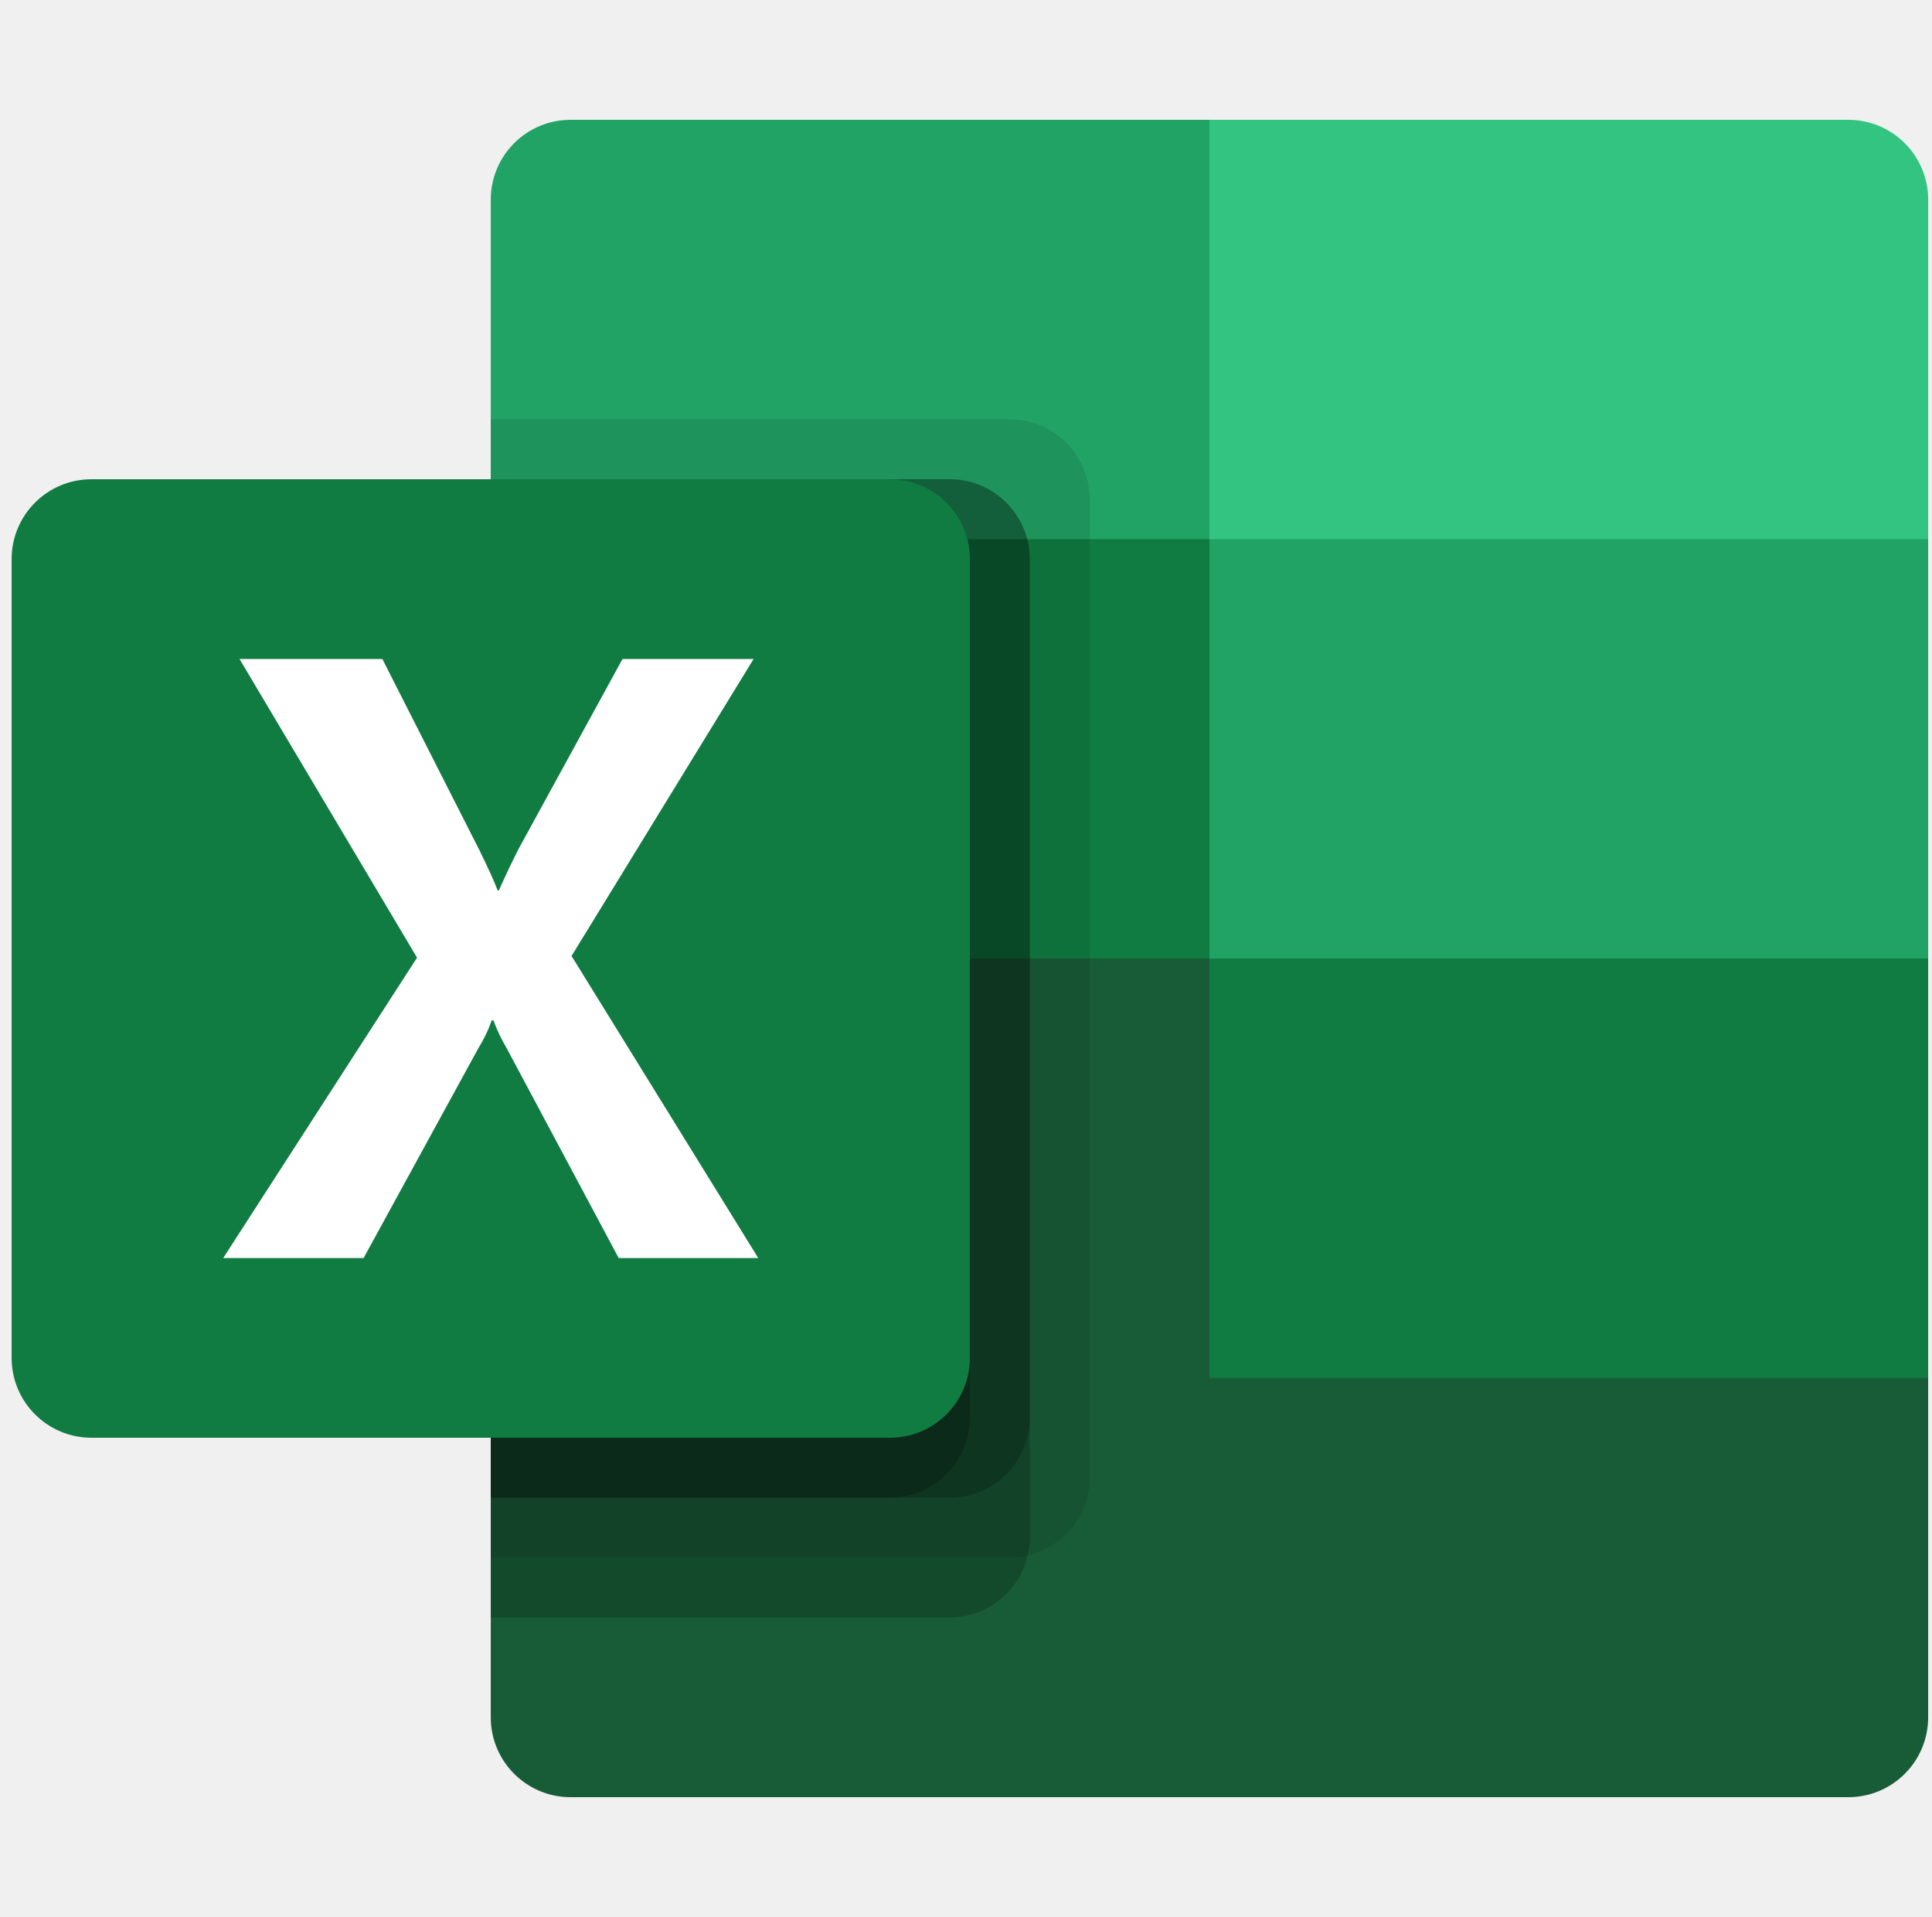
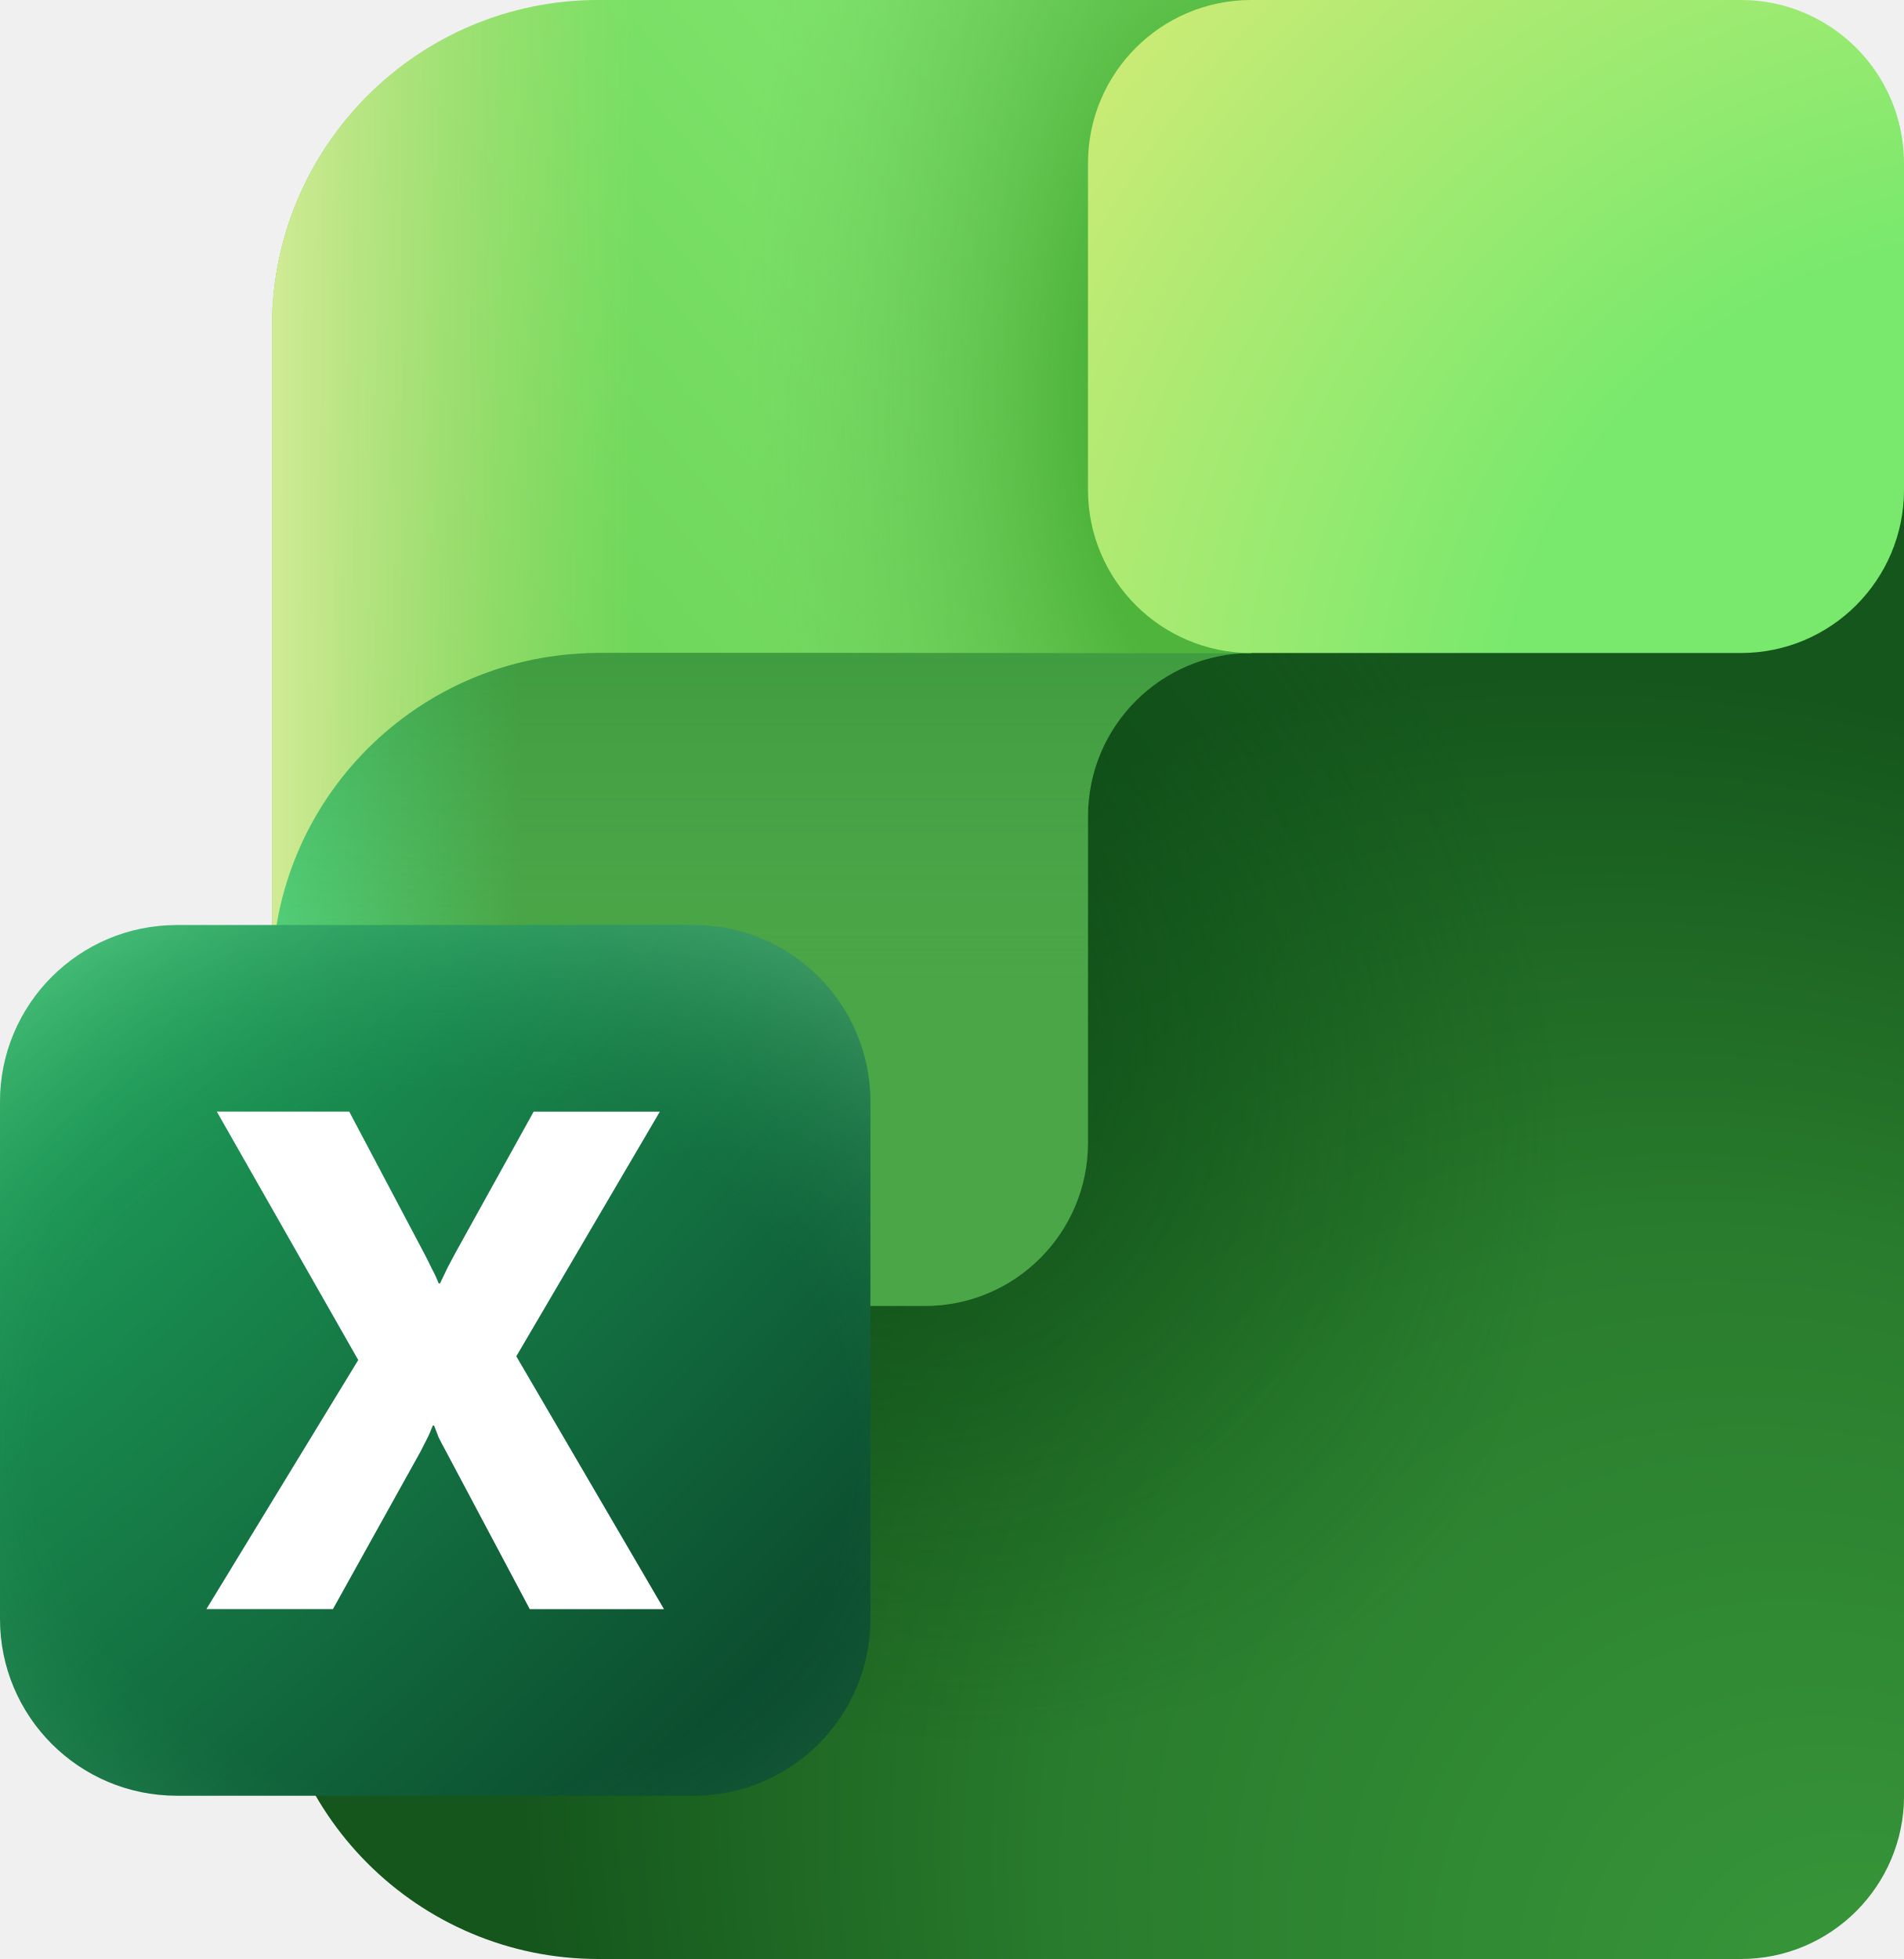
- <svg xmlns="http://www.w3.org/2000/svg" viewBox="-0.13 0 32.13 32" width="2500" height="2480">
-   <g data-name="STYLE = COLOR">
-     <path d="M20 2H9.333A1.333 1.333 0 0 0 8 3.333V9l12 7 6 2.532L32 16V9z" fill="#21a366" />
-     <path fill="#107c41" d="M8 9h12v7H8z" />
-     <path d="M30.667 2H20v7h12V3.333A1.333 1.333 0 0 0 30.667 2z" fill="#33c481" />
-     <path d="M20 16H8v12.667A1.333 1.333 0 0 0 9.333 30h21.334A1.333 1.333 0 0 0 32 28.667V23z" fill="#185c37" />
-     <path fill="#107c41" d="M20 16h12v7H20z" />
-     <path d="M16.667 7H8v19h8.667A1.337 1.337 0 0 0 18 24.667V8.333A1.337 1.337 0 0 0 16.667 7z" opacity=".1" />
-     <path d="M15.667 8H8v19h7.667A1.337 1.337 0 0 0 17 25.667V9.333A1.337 1.337 0 0 0 15.667 8z" opacity=".2" />
-     <path d="M15.667 8H8v17h7.667A1.337 1.337 0 0 0 17 23.667V9.333A1.337 1.337 0 0 0 15.667 8z" opacity=".2" />
-     <path d="M14.667 8H8v17h6.667A1.337 1.337 0 0 0 16 23.667V9.333A1.337 1.337 0 0 0 14.667 8z" opacity=".2" />
-     <path data-name="Back Plate" d="M1.333 8h13.334A1.333 1.333 0 0 1 16 9.333v13.334A1.333 1.333 0 0 1 14.667 24H1.333A1.333 1.333 0 0 1 0 22.667V9.333A1.333 1.333 0 0 1 1.333 8z" fill="#107c41" />
-     <path d="M3.533 21l3.236-5.014L3.805 11H6.19l1.618 3.187q.223.453.307.676h.021q.16-.362.335-.704L10.2 11h2.189l-3.04 4.958L12.466 21h-2.33l-1.869-3.5a2.922 2.922 0 0 1-.223-.468h-.028a2.207 2.207 0 0 1-.216.453L5.877 21z" fill="#fff" />
-     <path fill="none" d="M0 0h32v32H0z" />
+ <svg xmlns="http://www.w3.org/2000/svg" width="486px" height="500px" viewBox="0 0 486 500" version="1.1">
+   <defs>
+     <radialGradient id="radial0" gradientUnits="userSpaceOnUse" cx="-746.66" cy="781.44" fx="-746.66" fy="781.44" r="13.89" gradientTransform="matrix(-28.32595,-29.80763,-23.11916,21.97986,-2596.39,-38900.309)">
+       <stop offset="0.06" style="stop-color:rgb(21.569%,58.431%,22.353%);stop-opacity:1;" />
+       <stop offset="0.42" style="stop-color:rgb(16.078%,48.627%,17.647%);stop-opacity:1;" />
+       <stop offset="0.7" style="stop-color:rgb(8.235%,33.725%,10.98%);stop-opacity:1;" />
+     </radialGradient>
+     <radialGradient id="radial1" gradientUnits="userSpaceOnUse" cx="-773.19" cy="771.25" fx="-773.19" fy="771.25" r="13.89" gradientTransform="matrix(-11.97612,-11.58137,-8.958526,9.268059,-2155.12,-15858.88)">
+       <stop offset="0" style="stop-color:rgb(2.745%,23.137%,6.275%);stop-opacity:0.698;" />
+       <stop offset="0.99" style="stop-color:rgb(3.137%,29.02%,7.451%);stop-opacity:0;" />
+     </radialGradient>
+     <linearGradient id="linear0" gradientUnits="userSpaceOnUse" x1="69.43" y1="210.33" x2="260.84" y2="210.33" gradientTransform="matrix(1,0,0,-1,0,502)">
+       <stop offset="0" style="stop-color:rgb(32.157%,81.961%,48.627%);stop-opacity:1;" />
+       <stop offset="0.33" style="stop-color:rgb(29.02%,65.098%,27.843%);stop-opacity:1;" />
+     </linearGradient>
+     <linearGradient id="linear1" gradientUnits="userSpaceOnUse" x1="194.4" y1="335.33" x2="194.4" y2="161.68" gradientTransform="matrix(1,0,0,-1,0,502)">
+       <stop offset="0" style="stop-color:rgb(16.078%,52.157%,18.431%);stop-opacity:0.302;" />
+       <stop offset="0.5" style="stop-color:rgb(29.02%,65.098%,27.843%);stop-opacity:0;" />
+     </linearGradient>
+     <linearGradient id="linear2" gradientUnits="userSpaceOnUse" x1="80.49" y1="297.22" x2="311.45" y2="497.54" gradientTransform="matrix(1,0,0,-1,0,502)">
+       <stop offset="0" style="stop-color:rgb(40%,81.569%,32.157%);stop-opacity:1;" />
+       <stop offset="1" style="stop-color:rgb(52.157%,91.373%,44.706%);stop-opacity:1;" />
+     </linearGradient>
+     <radialGradient id="radial2" gradientUnits="userSpaceOnUse" cx="-824.11" cy="810.99" fx="-824.11" fy="810.99" r="13.89" gradientTransform="matrix(-9.02,-0.000000000000001105,-0.000000000000002338,19.09,-7120.4,-15378.69)">
+       <stop offset="0.29" style="stop-color:rgb(30.588%,70.588%,23.137%);stop-opacity:1;" />
+       <stop offset="1" style="stop-color:rgb(44.706%,80%,38.039%);stop-opacity:0;" />
+     </radialGradient>
+     <linearGradient id="linear3" gradientUnits="userSpaceOnUse" x1="182.11" y1="377" x2="69.43" y2="377" gradientTransform="matrix(1,0,0,-1,0,502)">
+       <stop offset="0.18" style="stop-color:rgb(75.294%,87.843%,45.882%);stop-opacity:0;" />
+       <stop offset="1" style="stop-color:rgb(81.961%,92.157%,58.431%);stop-opacity:1;" />
+     </linearGradient>
+     <radialGradient id="radial3" gradientUnits="userSpaceOnUse" cx="-769.14" cy="808.9" fx="-769.14" fy="808.9" r="13.89" gradientTransform="matrix(-16.9077,-13.68182,13.64112,-16.86345,-23523.369,3309.71)">
+       <stop offset="0.44" style="stop-color:rgb(47.451%,91.373%,42.745%);stop-opacity:1;" />
+       <stop offset="1" style="stop-color:rgb(81.569%,92.157%,46.275%);stop-opacity:1;" />
+     </radialGradient>
+     <radialGradient id="radial4" gradientUnits="userSpaceOnUse" cx="-675.64" cy="793.28" fx="-675.64" fy="793.28" r="13.89" gradientTransform="matrix(15.99197,15.99755,45.54153,-45.54797,-25315.85,47178.18)">
+       <stop offset="0" style="stop-color:rgb(12.549%,65.882%,36.863%);stop-opacity:1;" />
+       <stop offset="0.94" style="stop-color:rgb(3.529%,26.667%,16.471%);stop-opacity:1;" />
+     </radialGradient>
+     <radialGradient id="radial5" gradientUnits="userSpaceOnUse" cx="-657.62" cy="853.99" fx="-657.62" fy="853.99" r="13.89" gradientTransform="matrix(0.000000000000000686,11.2,12.9,-0.00000000000000079,-10902.85,7734.8)">
+       <stop offset="0.58" style="stop-color:rgb(20%,65.098%,38.431%);stop-opacity:0;" />
+       <stop offset="0.97" style="stop-color:rgb(59.608%,94.118%,69.02%);stop-opacity:0.302;" />
+     </radialGradient>
+   </defs>
+   <g id="surface1">
+     <path style=" stroke:none;fill-rule:nonzero;fill:url(#radial0);" d="M 69.43 159.719 C 69.43 125.199 97.41 97.219 131.922 97.219 L 486.012 97.219 L 486.012 458.328 C 486.012 481.34 467.359 500 444.352 500 L 152.738 500 C 106.73 500 69.43 462.691 69.43 416.672 Z M 69.43 159.719 " />
+     <path style=" stroke:none;fill-rule:nonzero;fill:url(#radial1);" d="M 69.43 159.719 C 69.43 125.199 97.41 97.219 131.922 97.219 L 486.012 97.219 L 486.012 458.328 C 486.012 481.34 467.359 500 444.352 500 L 152.738 500 C 106.73 500 69.43 462.691 69.43 416.672 Z M 69.43 159.719 " />
+     <path style=" stroke:none;fill-rule:nonzero;fill:url(#linear0);" d="M 69.43 229.172 C 69.43 194.648 97.41 166.672 131.922 166.672 L 319.379 166.672 C 296.371 166.672 277.719 185.328 277.719 208.34 L 277.719 291.672 C 277.719 314.68 259.07 333.34 236.059 333.34 L 152.75 333.34 C 106.738 333.34 69.441 370.648 69.441 416.672 L 69.441 229.172 Z M 69.43 229.172 " />
+     <path style=" stroke:none;fill-rule:nonzero;fill:url(#linear1);" d="M 69.43 229.172 C 69.43 194.648 97.41 166.672 131.922 166.672 L 319.379 166.672 C 296.371 166.672 277.719 185.328 277.719 208.34 L 277.719 291.672 C 277.719 314.68 259.07 333.34 236.059 333.34 L 152.75 333.34 C 106.738 333.34 69.441 370.648 69.441 416.672 L 69.441 229.172 Z M 69.43 229.172 " />
+     <path style=" stroke:none;fill-rule:nonzero;fill:url(#linear2);" d="M 69.43 83.328 C 69.43 37.309 106.73 0 152.738 0 L 319.371 0 L 319.371 166.672 L 152.738 166.672 C 106.73 166.672 69.43 203.98 69.43 250 Z M 69.43 83.328 " />
+     <path style=" stroke:none;fill-rule:nonzero;fill:url(#radial2);" d="M 69.43 83.328 C 69.43 37.309 106.73 0 152.738 0 L 319.371 0 L 319.371 166.672 L 152.738 166.672 C 106.73 166.672 69.43 203.98 69.43 250 Z M 69.43 83.328 " />
+     <path style=" stroke:none;fill-rule:nonzero;fill:url(#linear3);" d="M 69.43 83.328 C 69.43 37.309 106.73 0 152.738 0 L 319.371 0 L 319.371 166.672 L 152.738 166.672 C 106.73 166.672 69.43 203.98 69.43 250 Z M 69.43 83.328 " />
+     <path style=" stroke:none;fill-rule:nonzero;fill:url(#radial3);" d="M 319.371 0 L 444.34 0 C 467.348 0 486 18.652 486 41.66 L 486 125.012 C 486 148.02 467.348 166.672 444.34 166.672 L 319.371 166.672 C 296.363 166.672 277.711 148.02 277.711 125.012 L 277.711 41.66 C 277.711 18.652 296.363 0 319.371 0 Z M 319.371 0 " />
+     <path style=" stroke:none;fill-rule:nonzero;fill:url(#radial4);" d="M 45.129 236.109 L 177.039 236.109 C 201.965 236.109 222.172 256.316 222.172 281.238 L 222.172 413.199 C 222.172 438.125 201.965 458.328 177.039 458.328 L 45.129 458.328 C 20.207 458.328 0 438.125 0 413.199 L 0 281.238 C 0 256.316 20.207 236.109 45.129 236.109 Z M 45.129 236.109 " />
+     <path style=" stroke:none;fill-rule:nonzero;fill:url(#radial5);" d="M 45.129 236.109 L 177.039 236.109 C 201.965 236.109 222.172 256.316 222.172 281.238 L 222.172 413.199 C 222.172 438.125 201.965 458.328 177.039 458.328 L 45.129 458.328 C 20.207 458.328 0 438.125 0 413.199 L 0 281.238 C 0 256.316 20.207 236.109 45.129 236.109 Z M 45.129 236.109 " />
+     <path style=" stroke:none;fill-rule:nonzero;fill:rgb(100%,100%,100%);fill-opacity:1;" d="M 169.48 410.711 L 135.23 410.711 L 113.73 370.238 C 112.961 368.82 112.371 367.699 111.961 366.871 C 111.609 365.988 111.219 364.98 110.809 363.859 L 110.461 363.859 C 109.93 365.281 109.43 366.43 108.961 367.309 C 108.488 368.199 107.93 369.289 107.281 370.59 L 84.98 410.699 L 52.68 410.699 L 91.441 347.121 L 55.34 283.719 L 89.141 283.719 L 108.25 319.852 C 109.02 321.328 109.672 322.629 110.199 323.75 C 110.789 324.809 111.379 326.078 111.969 327.559 L 112.32 327.559 C 113.141 325.852 113.789 324.488 114.27 323.488 C 114.801 322.488 115.512 321.16 116.391 319.512 L 136.211 283.738 L 168.422 283.738 L 131.789 346.172 L 169.488 410.719 Z M 169.48 410.711 " />
  </g>
</svg>
